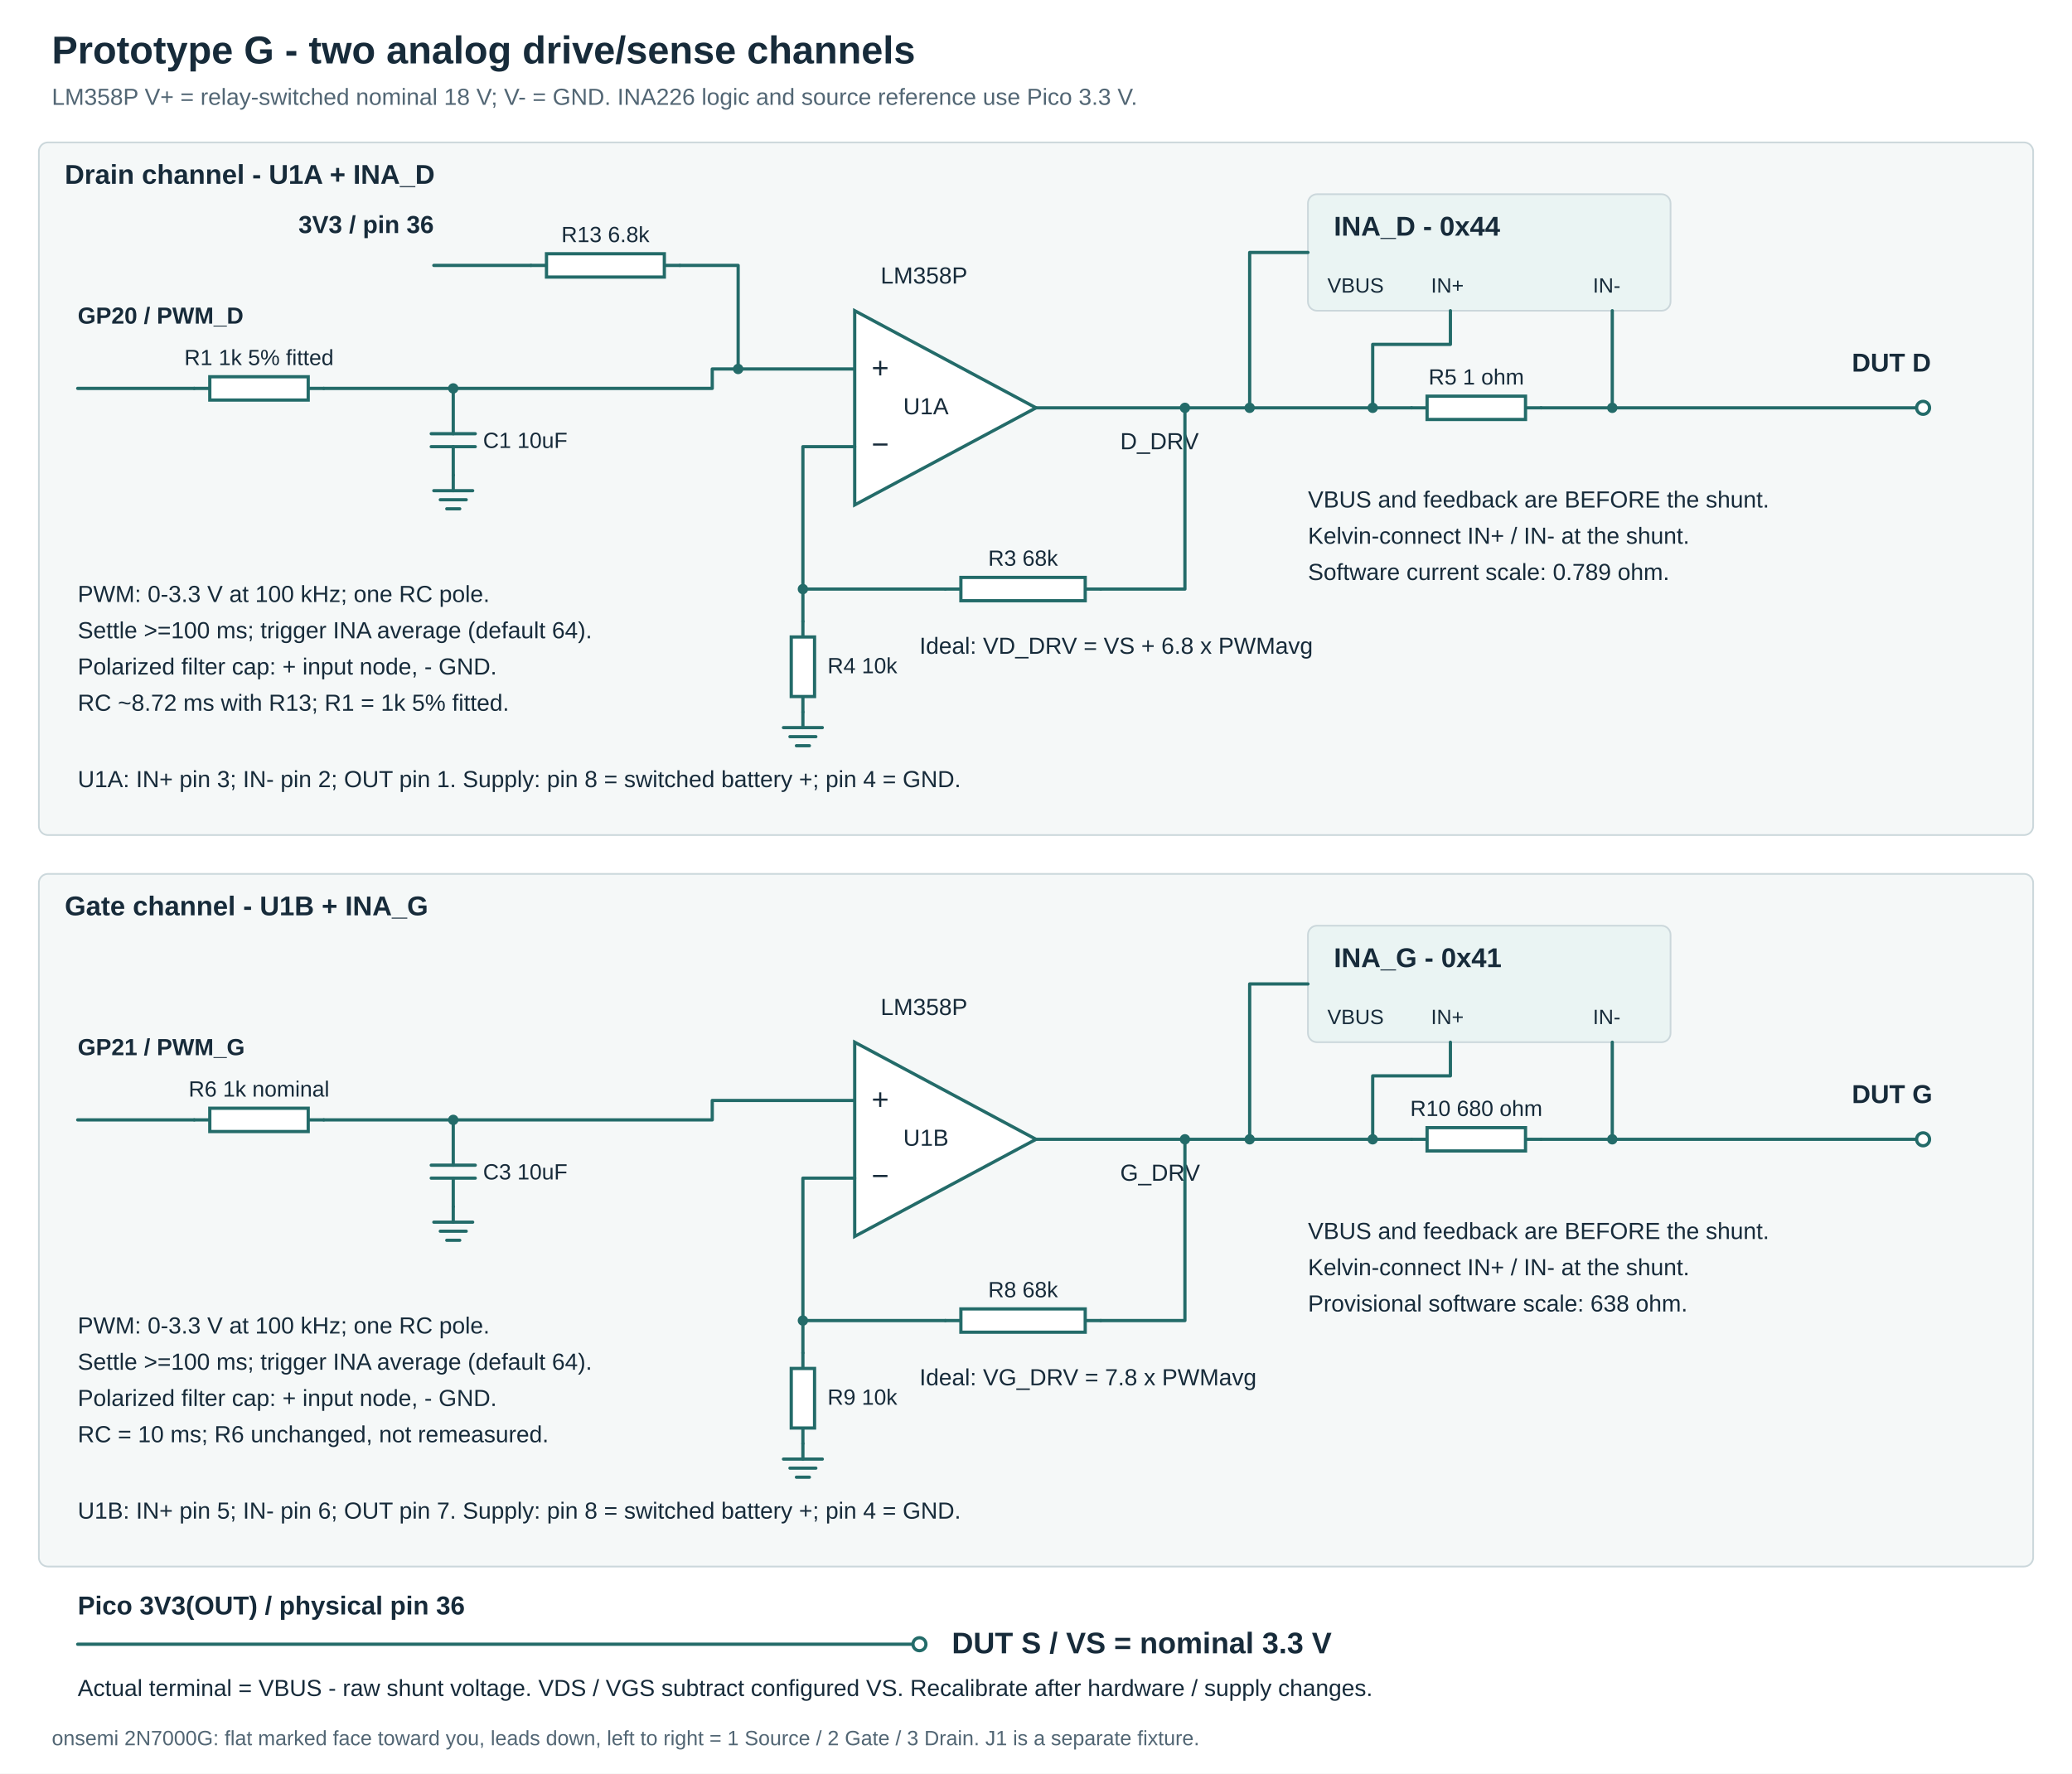
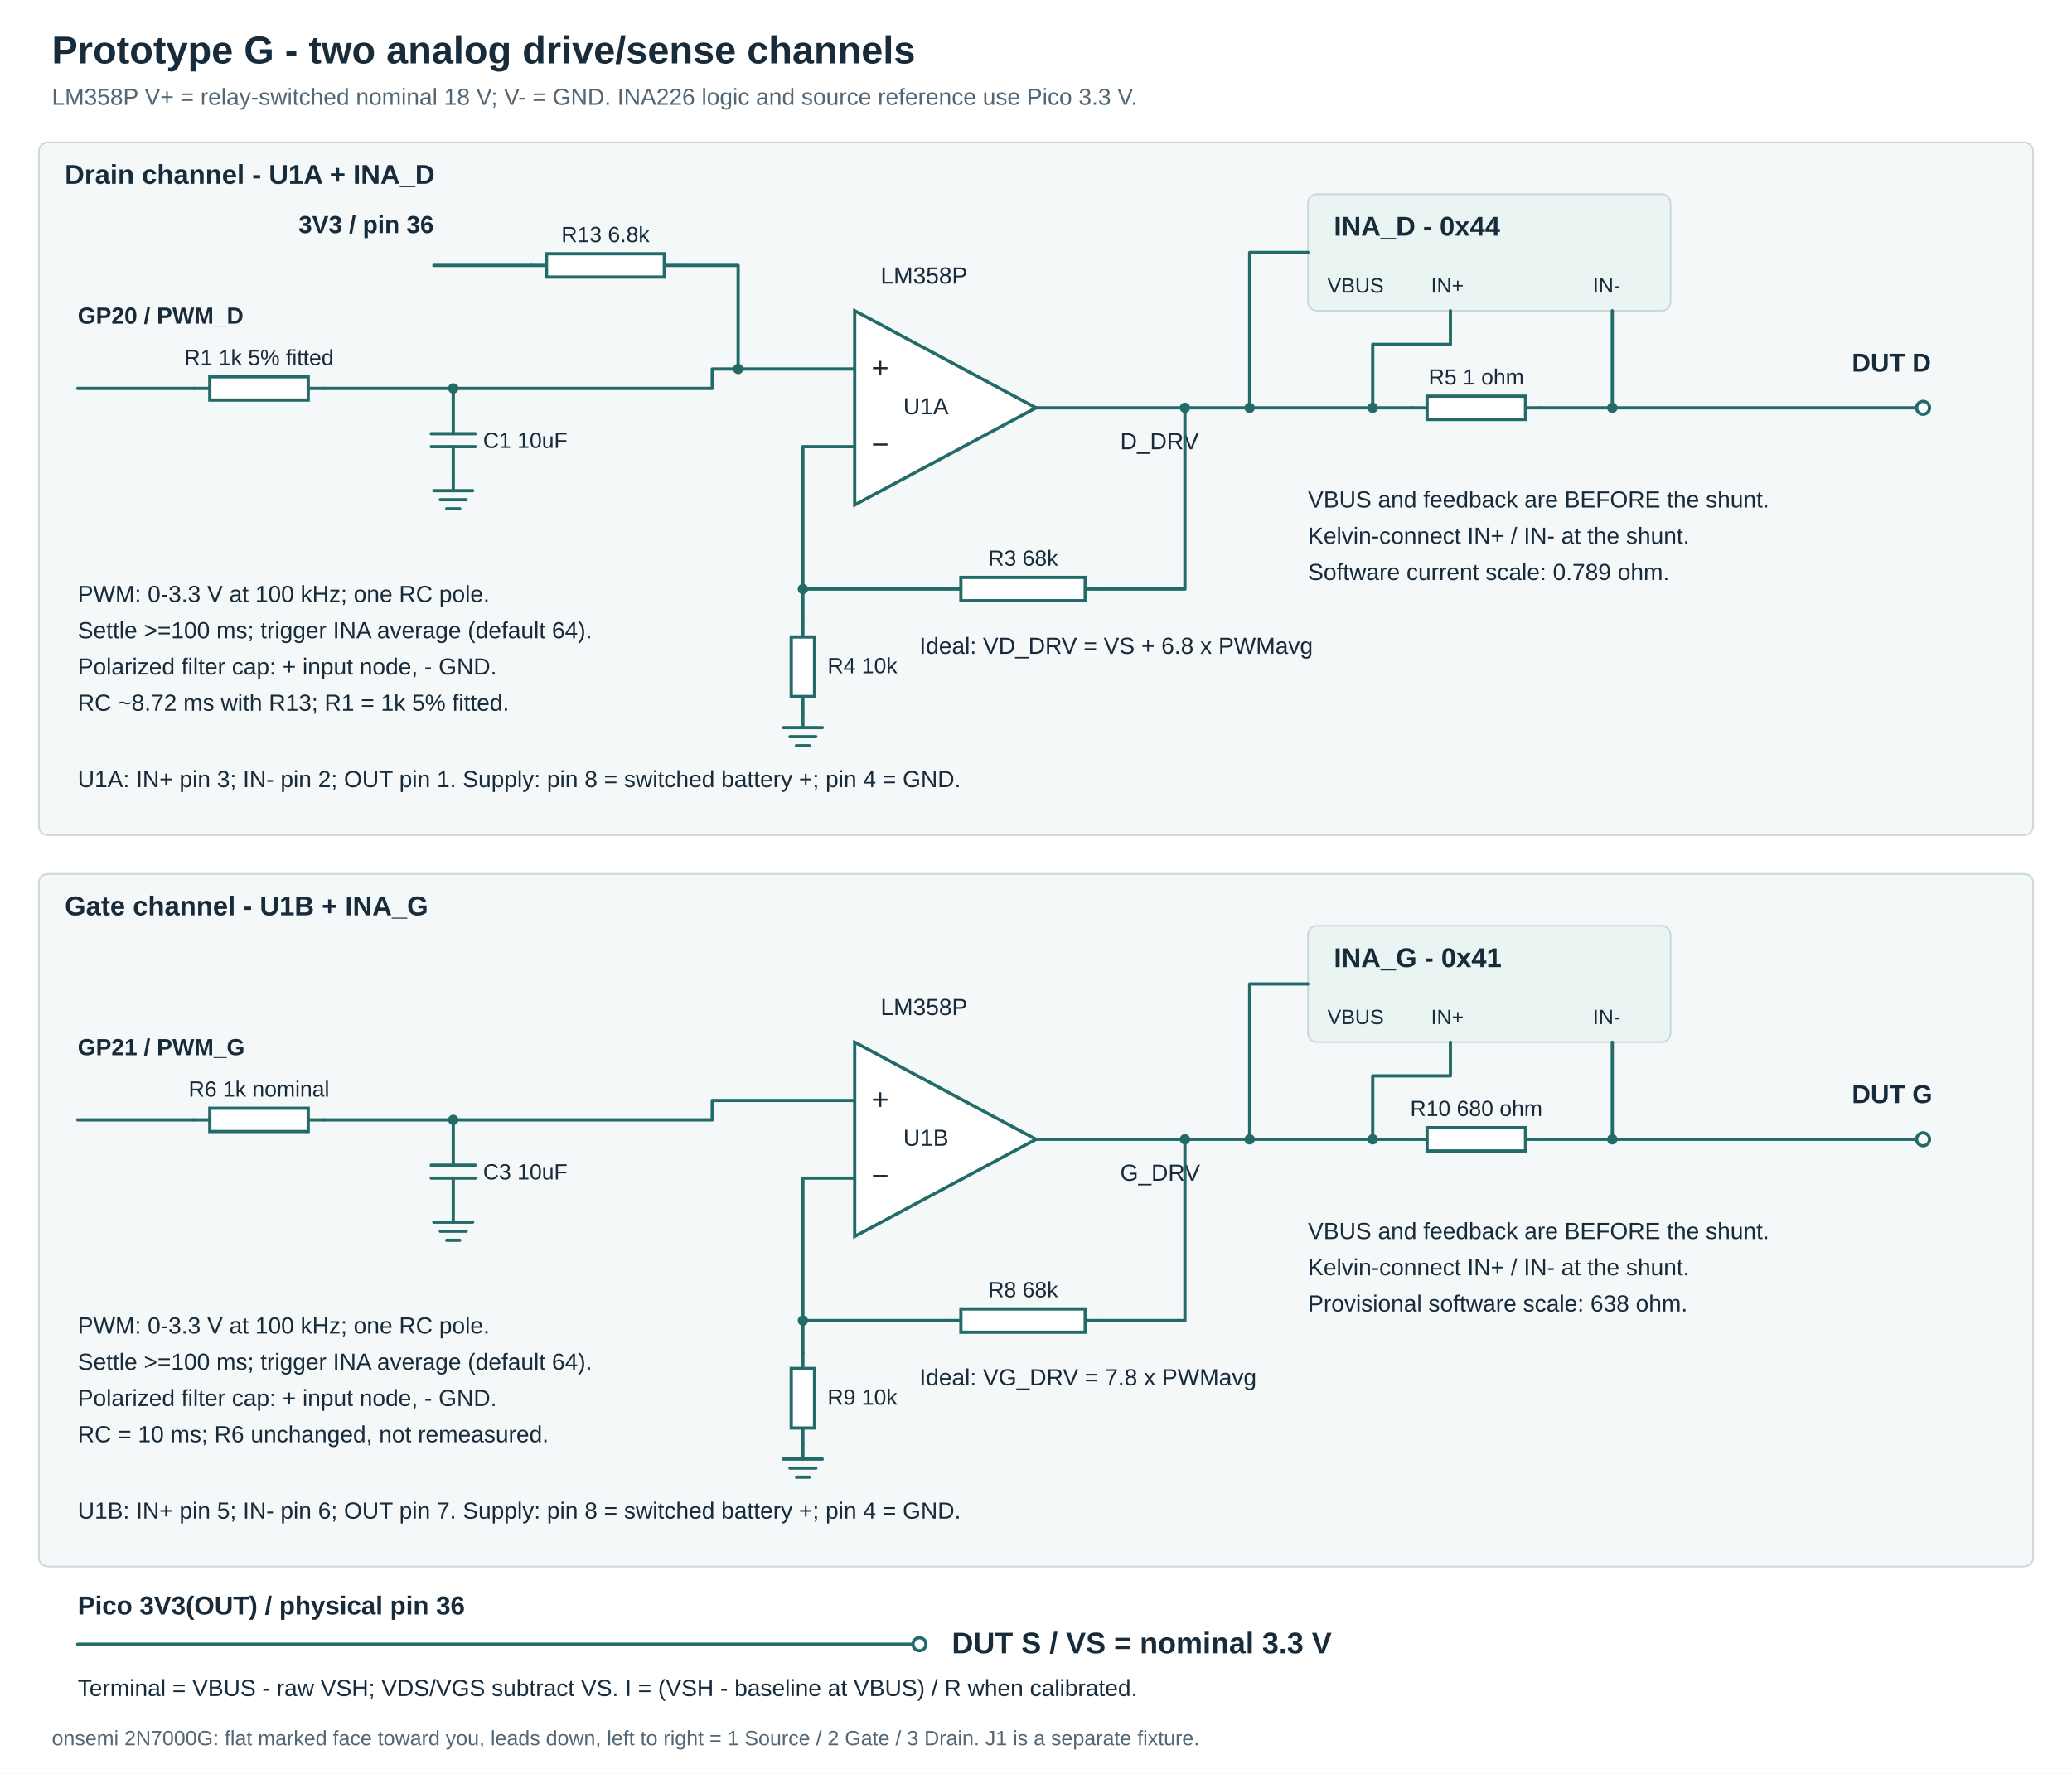
<svg xmlns="http://www.w3.org/2000/svg" width="1600" height="1370" viewBox="0 0 1600 1370">
  <style>text{font-family:Arial,Helvetica,sans-serif}.wire{fill:none;stroke:#236b69;stroke-width:2.5;stroke-linecap:round;stroke-linejoin:round}</style>
  <rect width="1600" height="1370" fill="#fff" />
  <text x="40" y="49" font-size="30" fill="#172b3a" text-anchor="start" font-weight="bold">Prototype G - two analog drive/sense channels</text>
  <text x="40" y="81" font-size="18" fill="#526674" text-anchor="start" font-weight="normal">LM358P V+ = relay-switched nominal 18 V; V- = GND. INA226 logic and source reference use Pico 3.3 V.</text>
  <rect x="30" y="110" width="1540" height="535" rx="7" fill="#f5f8f8" stroke="#cbd7db" stroke-width="1.3" />
  <text x="50" y="142" font-size="21" fill="#172b3a" text-anchor="start" font-weight="bold">Drain channel - U1A + INA_D</text>
  <text x="60" y="250" font-size="18" fill="#172b3a" text-anchor="start" font-weight="bold">GP20 / PWM_D</text>
  <polyline class="wire" points="60,300 150,300" />
  <polyline class="wire" points="150,300 162,300" />
  <polyline class="wire" points="238,300 250,300" />
  <rect x="162" y="291" width="76" height="18" fill="#fff" stroke="#236b69" stroke-width="2.5" />
  <text x="200.0" y="282" font-size="17" fill="#172b3a" text-anchor="middle" font-weight="normal">R1 1k 5% fitted</text>
  <polyline class="wire" points="250,300 550,300 550,285 660,285" />
  <circle cx="350" cy="300" r="4" fill="#236b69" />
  <polyline class="wire" points="350,300 350,335" />
  <polyline class="wire" points="333,335 367,335" />
  <polyline class="wire" points="333,345 367,345" />
  <polyline class="wire" points="350,345 350,367" />
  <polyline class="wire" points="350,367 350,379" />
  <polyline class="wire" points="335,379 365,379" />
  <polyline class="wire" points="340,386 360,386" />
  <polyline class="wire" points="345,393 355,393" />
  <text x="373" y="346" font-size="17" fill="#172b3a" text-anchor="start" font-weight="normal">C1 10uF</text>
  <text x="335" y="180" font-size="19" fill="#172b3a" text-anchor="end" font-weight="bold">3V3 / pin 36</text>
  <polyline class="wire" points="335,205 410,205" />
  <polyline class="wire" points="410,205 422,205" />
  <polyline class="wire" points="513,205 525,205" />
  <rect x="422" y="196" width="91" height="18" fill="#fff" stroke="#236b69" stroke-width="2.5" />
  <text x="467.5" y="187" font-size="17" fill="#172b3a" text-anchor="middle" font-weight="normal">R13 6.8k</text>
  <polyline class="wire" points="525,205 570,205 570,285" />
  <circle cx="570" cy="285" r="4" fill="#236b69" />
  <polygon points="660,240 660,390 800,315" fill="#fff" stroke="#236b69" stroke-width="2.5" />
  <text x="673" y="292" font-size="23" fill="#172b3a" text-anchor="start" font-weight="normal">+</text>
  <text x="673" y="351" font-size="23" fill="#172b3a" text-anchor="start" font-weight="normal">−</text>
  <text x="715" y="320" font-size="18" fill="#172b3a" text-anchor="middle" font-weight="normal">U1A</text>
  <text x="680" y="219" font-size="18" fill="#172b3a" text-anchor="start" font-weight="normal">LM358P</text>
  <polyline class="wire" points="800,315 1090,315" />
  <polyline class="wire" points="1090,315 1102,315" />
  <polyline class="wire" points="1178,315 1190,315" />
  <rect x="1102" y="306" width="76" height="18" fill="#fff" stroke="#236b69" stroke-width="2.5" />
  <text x="1140.0" y="297" font-size="17" fill="#172b3a" text-anchor="middle" font-weight="normal">R5 1 ohm</text>
  <polyline class="wire" points="1190,315 1485,315" />
  <circle cx="1485" cy="315" r="5" fill="#fff" stroke="#236b69" stroke-width="2.5" />
  <text x="1430" y="287" font-size="20" fill="#172b3a" text-anchor="start" font-weight="bold">DUT D</text>
  <text x="865" y="347" font-size="18" fill="#172b3a" text-anchor="start" font-weight="normal">D_DRV</text>
  <rect x="1010" y="150" width="280" height="90" rx="7" fill="#eaf4f3" stroke="#cbd7db" stroke-width="1.3" />
  <text x="1030" y="182" font-size="21" fill="#172b3a" text-anchor="start" font-weight="bold">INA_D - 0x44</text>
  <text x="1025" y="226" font-size="16" fill="#172b3a" text-anchor="start" font-weight="normal">VBUS</text>
  <text x="1105" y="226" font-size="16" fill="#172b3a" text-anchor="start" font-weight="normal">IN+</text>
  <text x="1230" y="226" font-size="16" fill="#172b3a" text-anchor="start" font-weight="normal">IN-</text>
  <polyline class="wire" points="1010,195 965,195 965,315" />
  <circle cx="965" cy="315" r="4" fill="#236b69" />
  <polyline class="wire" points="1120,240 1120,266 1060,266 1060,315" />
  <circle cx="1060" cy="315" r="4" fill="#236b69" />
  <polyline class="wire" points="1245,240 1245,315" />
  <circle cx="1245" cy="315" r="4" fill="#236b69" />
  <polyline class="wire" points="915,315 915,455 850,455" />
  <circle cx="915" cy="315" r="4" fill="#236b69" />
  <polyline class="wire" points="730,455 742,455" />
  <polyline class="wire" points="838,455 850,455" />
  <rect x="742" y="446" width="96" height="18" fill="#fff" stroke="#236b69" stroke-width="2.5" />
  <text x="790.0" y="437" font-size="17" fill="#172b3a" text-anchor="middle" font-weight="normal">R3 68k</text>
  <polyline class="wire" points="730,455 620,455 620,345 660,345" />
  <circle cx="620" cy="455" r="4" fill="#236b69" />
  <polyline class="wire" points="620,480 620,492" />
  <polyline class="wire" points="620,538 620,550" />
  <rect x="611" y="492" width="18" height="46" fill="#fff" stroke="#236b69" stroke-width="2.5" />
  <text x="639" y="520.0" font-size="17" fill="#172b3a" text-anchor="start" font-weight="normal">R4 10k</text>
  <polyline class="wire" points="620,455 620,480" />
  <polyline class="wire" points="620,550 620,562" />
  <polyline class="wire" points="605,562 635,562" />
  <polyline class="wire" points="610,569 630,569" />
  <polyline class="wire" points="615,576 625,576" />
  <text x="710" y="505" font-size="18" fill="#172b3a" text-anchor="start" font-weight="normal">Ideal: VD_DRV = VS + 6.8 x PWMavg</text>
  <text x="60" y="465" font-size="18" fill="#172b3a" text-anchor="start" font-weight="normal">PWM: 0-3.3 V at 100 kHz; one RC pole.</text>
  <text x="60" y="493" font-size="18" fill="#172b3a" text-anchor="start" font-weight="normal">Settle &gt;=100 ms; trigger INA average (default 64).</text>
  <text x="60" y="521" font-size="18" fill="#172b3a" text-anchor="start" font-weight="normal">Polarized filter cap: + input node, - GND.</text>
  <text x="60" y="549" font-size="18" fill="#172b3a" text-anchor="start" font-weight="normal">RC ~8.72 ms with R13; R1 = 1k 5% fitted.</text>
  <text x="1010" y="392" font-size="18" fill="#172b3a" text-anchor="start" font-weight="normal">VBUS and feedback are BEFORE the shunt.</text>
  <text x="1010" y="420" font-size="18" fill="#172b3a" text-anchor="start" font-weight="normal">Kelvin-connect IN+ / IN- at the shunt.</text>
  <text x="1010" y="448" font-size="18" fill="#172b3a" text-anchor="start" font-weight="normal">Software current scale: 0.789 ohm.</text>
  <text x="60" y="608" font-size="18" fill="#172b3a" text-anchor="start" font-weight="normal">U1A: IN+ pin 3; IN- pin 2; OUT pin 1. Supply: pin 8 = switched battery +; pin 4 = GND.</text>
  <rect x="30" y="675" width="1540" height="535" rx="7" fill="#f5f8f8" stroke="#cbd7db" stroke-width="1.3" />
  <text x="50" y="707" font-size="21" fill="#172b3a" text-anchor="start" font-weight="bold">Gate channel - U1B + INA_G</text>
  <text x="60" y="815" font-size="18" fill="#172b3a" text-anchor="start" font-weight="bold">GP21 / PWM_G</text>
  <polyline class="wire" points="60,865 150,865" />
  <polyline class="wire" points="150,865 162,865" />
  <polyline class="wire" points="238,865 250,865" />
  <rect x="162" y="856" width="76" height="18" fill="#fff" stroke="#236b69" stroke-width="2.5" />
  <text x="200.0" y="847" font-size="17" fill="#172b3a" text-anchor="middle" font-weight="normal">R6 1k nominal</text>
  <polyline class="wire" points="250,865 550,865 550,850 660,850" />
  <circle cx="350" cy="865" r="4" fill="#236b69" />
  <polyline class="wire" points="350,865 350,900" />
  <polyline class="wire" points="333,900 367,900" />
  <polyline class="wire" points="333,910 367,910" />
  <polyline class="wire" points="350,910 350,932" />
  <polyline class="wire" points="350,932 350,944" />
  <polyline class="wire" points="335,944 365,944" />
  <polyline class="wire" points="340,951 360,951" />
  <polyline class="wire" points="345,958 355,958" />
  <text x="373" y="911" font-size="17" fill="#172b3a" text-anchor="start" font-weight="normal">C3 10uF</text>
  <polygon points="660,805 660,955 800,880" fill="#fff" stroke="#236b69" stroke-width="2.5" />
  <text x="673" y="857" font-size="23" fill="#172b3a" text-anchor="start" font-weight="normal">+</text>
  <text x="673" y="916" font-size="23" fill="#172b3a" text-anchor="start" font-weight="normal">−</text>
  <text x="715" y="885" font-size="18" fill="#172b3a" text-anchor="middle" font-weight="normal">U1B</text>
  <text x="680" y="784" font-size="18" fill="#172b3a" text-anchor="start" font-weight="normal">LM358P</text>
  <polyline class="wire" points="800,880 1090,880" />
  <polyline class="wire" points="1090,880 1102,880" />
  <polyline class="wire" points="1178,880 1190,880" />
  <rect x="1102" y="871" width="76" height="18" fill="#fff" stroke="#236b69" stroke-width="2.5" />
  <text x="1140.0" y="862" font-size="17" fill="#172b3a" text-anchor="middle" font-weight="normal">R10 680 ohm</text>
  <polyline class="wire" points="1190,880 1485,880" />
  <circle cx="1485" cy="880" r="5" fill="#fff" stroke="#236b69" stroke-width="2.5" />
  <text x="1430" y="852" font-size="20" fill="#172b3a" text-anchor="start" font-weight="bold">DUT G</text>
  <text x="865" y="912" font-size="18" fill="#172b3a" text-anchor="start" font-weight="normal">G_DRV</text>
  <rect x="1010" y="715" width="280" height="90" rx="7" fill="#eaf4f3" stroke="#cbd7db" stroke-width="1.3" />
  <text x="1030" y="747" font-size="21" fill="#172b3a" text-anchor="start" font-weight="bold">INA_G - 0x41</text>
  <text x="1025" y="791" font-size="16" fill="#172b3a" text-anchor="start" font-weight="normal">VBUS</text>
  <text x="1105" y="791" font-size="16" fill="#172b3a" text-anchor="start" font-weight="normal">IN+</text>
  <text x="1230" y="791" font-size="16" fill="#172b3a" text-anchor="start" font-weight="normal">IN-</text>
  <polyline class="wire" points="1010,760 965,760 965,880" />
  <circle cx="965" cy="880" r="4" fill="#236b69" />
  <polyline class="wire" points="1120,805 1120,831 1060,831 1060,880" />
  <circle cx="1060" cy="880" r="4" fill="#236b69" />
  <polyline class="wire" points="1245,805 1245,880" />
  <circle cx="1245" cy="880" r="4" fill="#236b69" />
  <polyline class="wire" points="915,880 915,1020 850,1020" />
  <circle cx="915" cy="880" r="4" fill="#236b69" />
  <polyline class="wire" points="730,1020 742,1020" />
  <polyline class="wire" points="838,1020 850,1020" />
  <rect x="742" y="1011" width="96" height="18" fill="#fff" stroke="#236b69" stroke-width="2.5" />
  <text x="790.0" y="1002" font-size="17" fill="#172b3a" text-anchor="middle" font-weight="normal">R8 68k</text>
  <polyline class="wire" points="730,1020 620,1020 620,910 660,910" />
  <circle cx="620" cy="1020" r="4" fill="#236b69" />
  <polyline class="wire" points="620,1045 620,1057" />
  <polyline class="wire" points="620,1103 620,1115" />
  <rect x="611" y="1057" width="18" height="46" fill="#fff" stroke="#236b69" stroke-width="2.5" />
  <text x="639" y="1085.0" font-size="17" fill="#172b3a" text-anchor="start" font-weight="normal">R9 10k</text>
  <polyline class="wire" points="620,1020 620,1045" />
  <polyline class="wire" points="620,1115 620,1127" />
  <polyline class="wire" points="605,1127 635,1127" />
  <polyline class="wire" points="610,1134 630,1134" />
  <polyline class="wire" points="615,1141 625,1141" />
  <text x="710" y="1070" font-size="18" fill="#172b3a" text-anchor="start" font-weight="normal">Ideal: VG_DRV = 7.8 x PWMavg</text>
  <text x="60" y="1030" font-size="18" fill="#172b3a" text-anchor="start" font-weight="normal">PWM: 0-3.3 V at 100 kHz; one RC pole.</text>
  <text x="60" y="1058" font-size="18" fill="#172b3a" text-anchor="start" font-weight="normal">Settle &gt;=100 ms; trigger INA average (default 64).</text>
  <text x="60" y="1086" font-size="18" fill="#172b3a" text-anchor="start" font-weight="normal">Polarized filter cap: + input node, - GND.</text>
  <text x="60" y="1114" font-size="18" fill="#172b3a" text-anchor="start" font-weight="normal">RC = 10 ms; R6 unchanged, not remeasured.</text>
  <text x="1010" y="957" font-size="18" fill="#172b3a" text-anchor="start" font-weight="normal">VBUS and feedback are BEFORE the shunt.</text>
  <text x="1010" y="985" font-size="18" fill="#172b3a" text-anchor="start" font-weight="normal">Kelvin-connect IN+ / IN- at the shunt.</text>
  <text x="1010" y="1013" font-size="18" fill="#172b3a" text-anchor="start" font-weight="normal">Provisional software scale: 638 ohm.</text>
  <text x="60" y="1173" font-size="18" fill="#172b3a" text-anchor="start" font-weight="normal">U1B: IN+ pin 5; IN- pin 6; OUT pin 7. Supply: pin 8 = switched battery +; pin 4 = GND.</text>
  <text x="60" y="1247" font-size="20" fill="#172b3a" text-anchor="start" font-weight="bold">Pico 3V3(OUT) / physical pin 36</text>
  <polyline class="wire" points="60,1270 710,1270" />
  <circle cx="710" cy="1270" r="5" fill="#fff" stroke="#236b69" stroke-width="2.5" />
  <text x="735" y="1277" font-size="23" fill="#172b3a" text-anchor="start" font-weight="bold">DUT S / VS = nominal 3.3 V</text>
-   <text x="60" y="1310" font-size="18" fill="#172b3a" text-anchor="start" font-weight="normal">Actual terminal = VBUS - raw shunt voltage. VDS / VGS subtract configured VS. Recalibrate after hardware / supply changes.</text>
+   <text x="60" y="1310" font-size="18" fill="#172b3a" text-anchor="start" font-weight="normal">Terminal = VBUS - raw VSH; VDS/VGS subtract VS. I = (VSH - baseline at VBUS) / R when calibrated.</text>
  <text x="40" y="1348" font-size="16" fill="#526674" text-anchor="start" font-weight="normal">onsemi 2N7000G: flat marked face toward you, leads down, left to right = 1 Source / 2 Gate / 3 Drain. J1 is a separate fixture.</text>
</svg>
